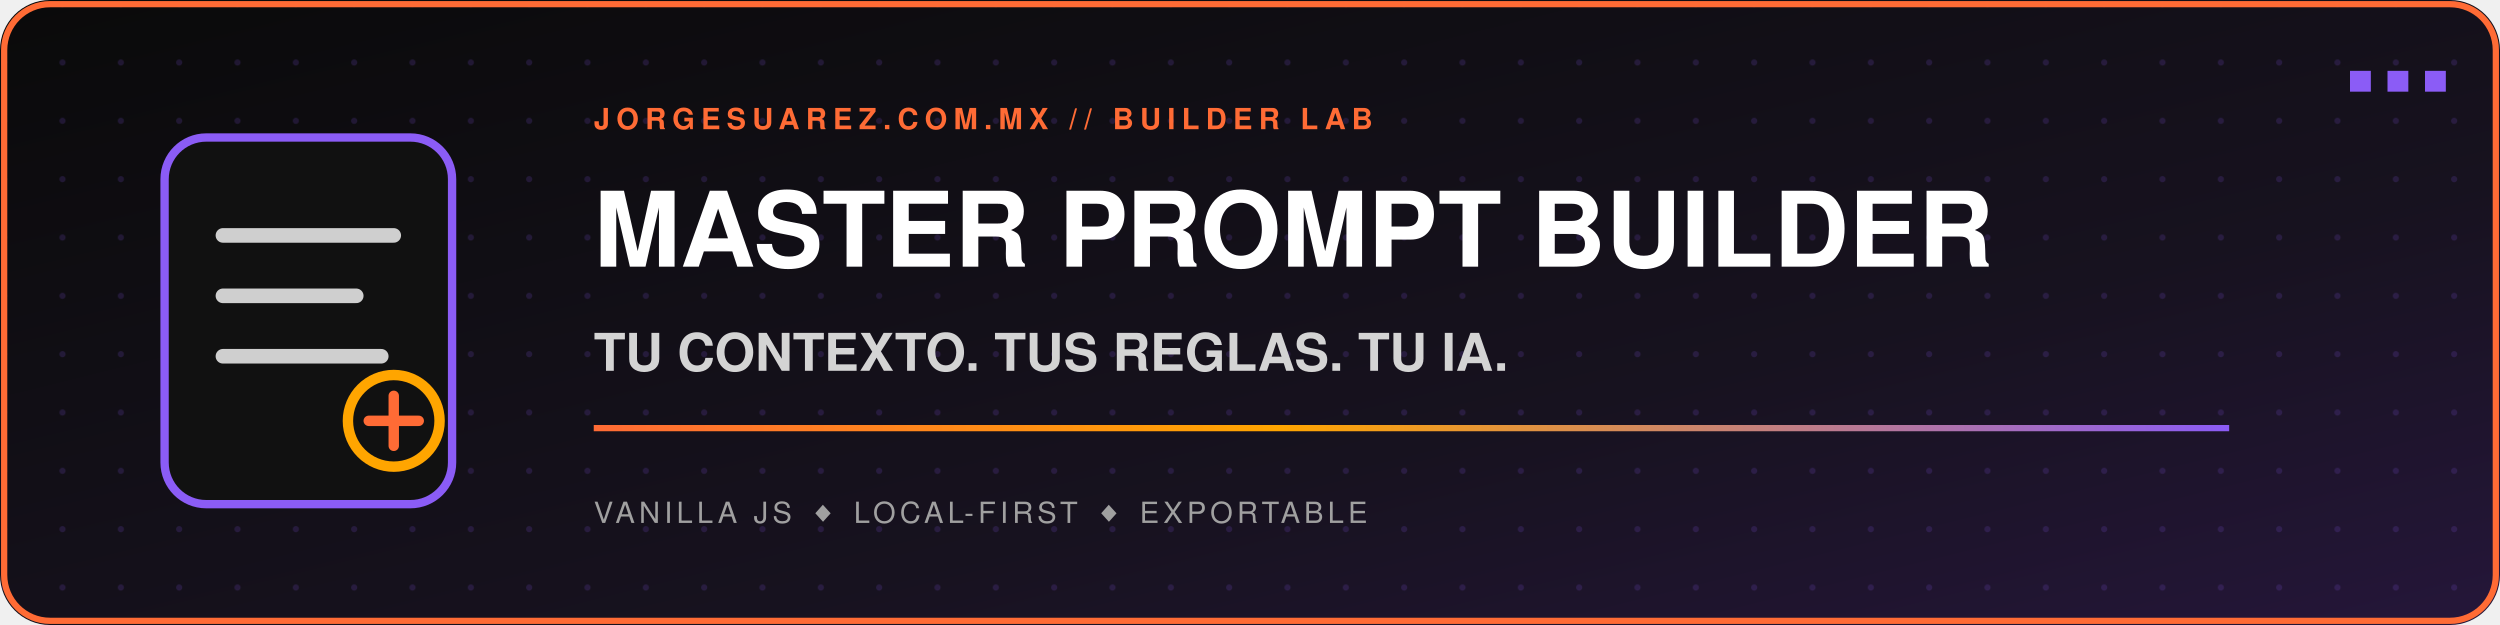
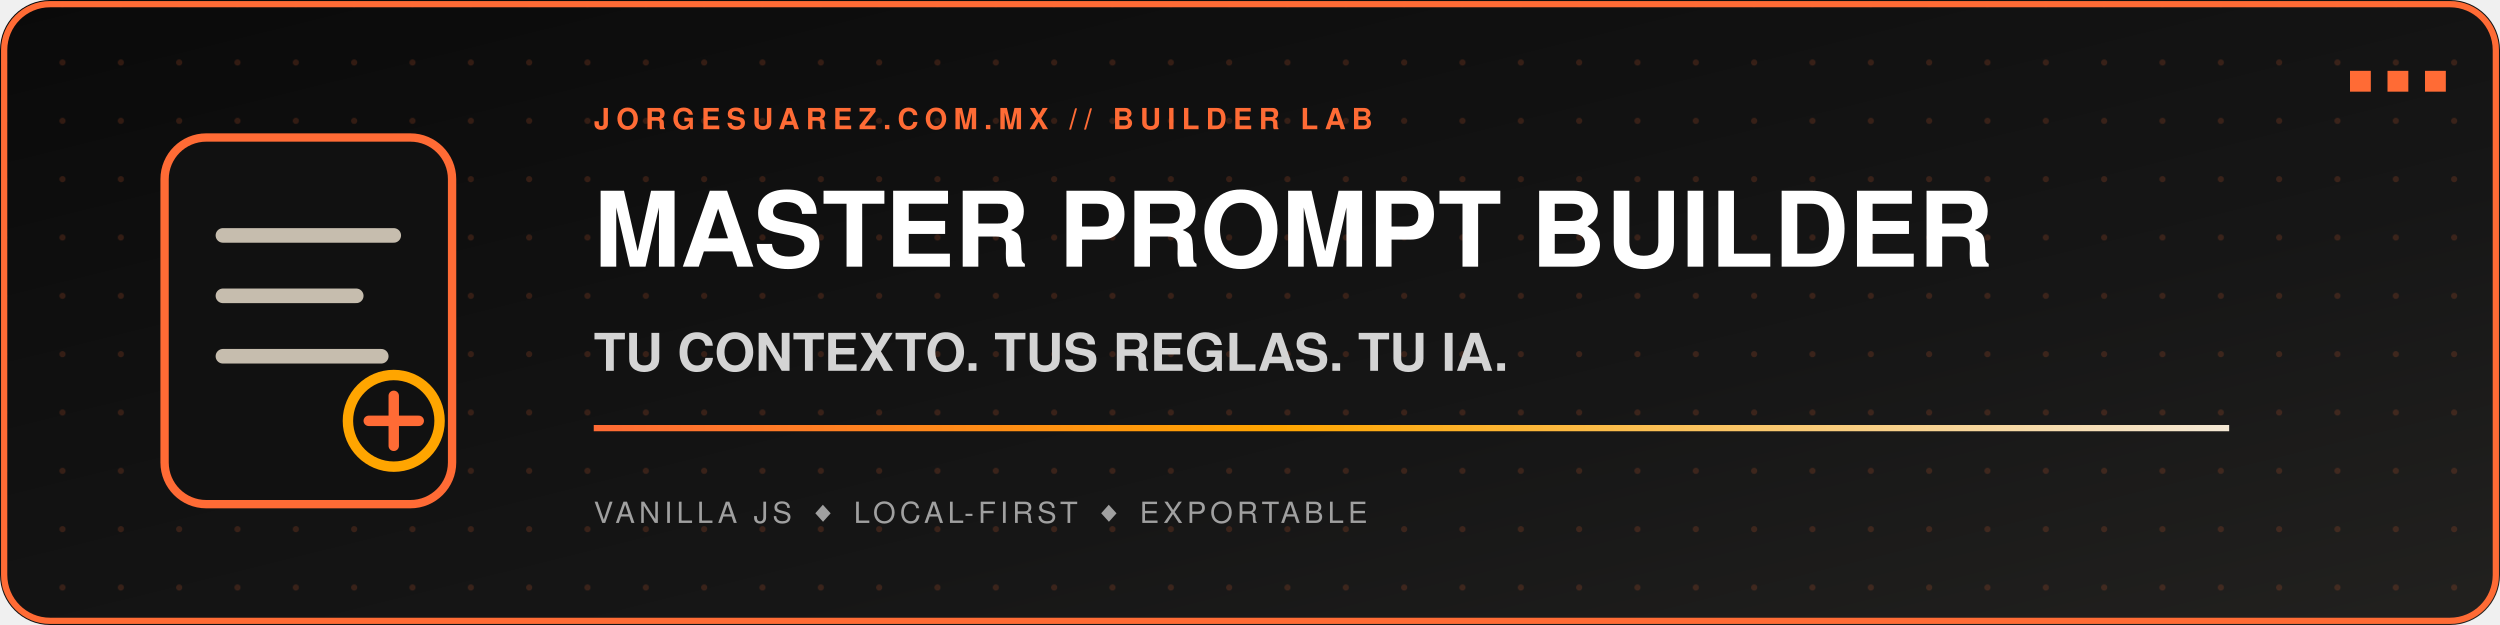
<svg xmlns="http://www.w3.org/2000/svg" width="1200" height="300" viewBox="0 0 1200 300" role="img" aria-labelledby="title desc">
  <defs>
    <linearGradient id="bg" x1="0" y1="0" x2="1" y2="1">
-       <stop stop-color="#0a0a0a" />
-       <stop offset=".64" stop-color="#17121f" />
-       <stop offset="1" stop-color="#25163a" />
+       <stop stop-color="#0A0A0A" />
+       <stop offset=".64" stop-color="#161616" />
+       <stop offset="1" stop-color="#22211F" />
    </linearGradient>
    <linearGradient id="accent" x1="0" y1="0" x2="1" y2="0">
-       <stop stop-color="#ff6b35" />
-       <stop offset=".42" stop-color="#ffa500" />
-       <stop offset="1" stop-color="#8b5cf6" />
+       <stop stop-color="#FF6B35" />
+       <stop offset=".42" stop-color="#FFA500" />
+       <stop offset="1" stop-color="#F4E8D5" />
    </linearGradient>
    <pattern id="dots" width="28" height="28" patternUnits="userSpaceOnUse">
-       <circle cx="2" cy="2" r="1.5" fill="#8b5cf6" opacity=".16" />
+       <circle cx="2" cy="2" r="1.5" fill="#FF6B35" opacity=".16" />
    </pattern>
  </defs>
  <rect width="1200" height="300" rx="24" fill="url(#bg)" />
  <rect width="1200" height="300" rx="24" fill="url(#dots)" />
  <rect x="2" y="2" width="1196" height="296" rx="22" fill="none" stroke="#ff6b35" stroke-width="3" />
  <g transform="translate(65 58)" fill="none" stroke-linecap="round" stroke-linejoin="round">
-     <rect x="14" y="8" width="138" height="176" rx="20" fill="#111" stroke="#8b5cf6" stroke-width="4" />
-     <path d="M42 55h82M42 84h64M42 113h76" stroke="#fff" stroke-opacity=".8" stroke-width="7" />
-     <circle cx="124" cy="144" r="22" stroke="#ffa500" stroke-width="5" />
-     <path d="M124 132v24M112 144h24" stroke="#ff6b35" stroke-width="5" />
+     <rect x="14" y="8" width="138" height="176" rx="20" fill="#111" stroke="#FF6B35" stroke-width="4" />
+     <path d="M42 55h82M42 84h64M42 113h76" stroke="#F4E8D5" stroke-opacity=".8" stroke-width="7" />
+     <circle cx="124" cy="144" r="22" stroke="#FFA500" stroke-width="5" />
+     <path d="M124 132v24M112 144h24" stroke="#FF6B35" stroke-width="5" />
  </g>
  <g font-family="-apple-system, BlinkMacSystemFont, Segoe UI, Helvetica, Arial, sans-serif">
    <text x="285" y="62" fill="#ff6b35" font-size="14" font-weight="700" letter-spacing="3">JORGESUAREZ.COM.MX // BUILDER LAB</text>
    <text x="285" y="128" fill="#fff" font-size="50" font-weight="800">MASTER PROMPT BUILDER</text>
    <text x="285" y="178" fill="#d4d4d4" font-size="25" font-weight="600">TU CONTEXTO. TUS REGLAS. TU IA.</text>
    <rect x="285" y="204" width="785" height="3" fill="url(#accent)" />
    <text x="285" y="251" fill="#a0a0a0" font-size="14" letter-spacing="2">VANILLA JS  ◆  LOCAL-FIRST  ◆  EXPORTABLE</text>
  </g>
-   <g fill="#8b5cf6">
+   <g fill="#FF6B35">
    <rect x="1128" y="34" width="10" height="10" />
    <rect x="1146" y="34" width="10" height="10" />
    <rect x="1164" y="34" width="10" height="10" />
  </g>
</svg>
